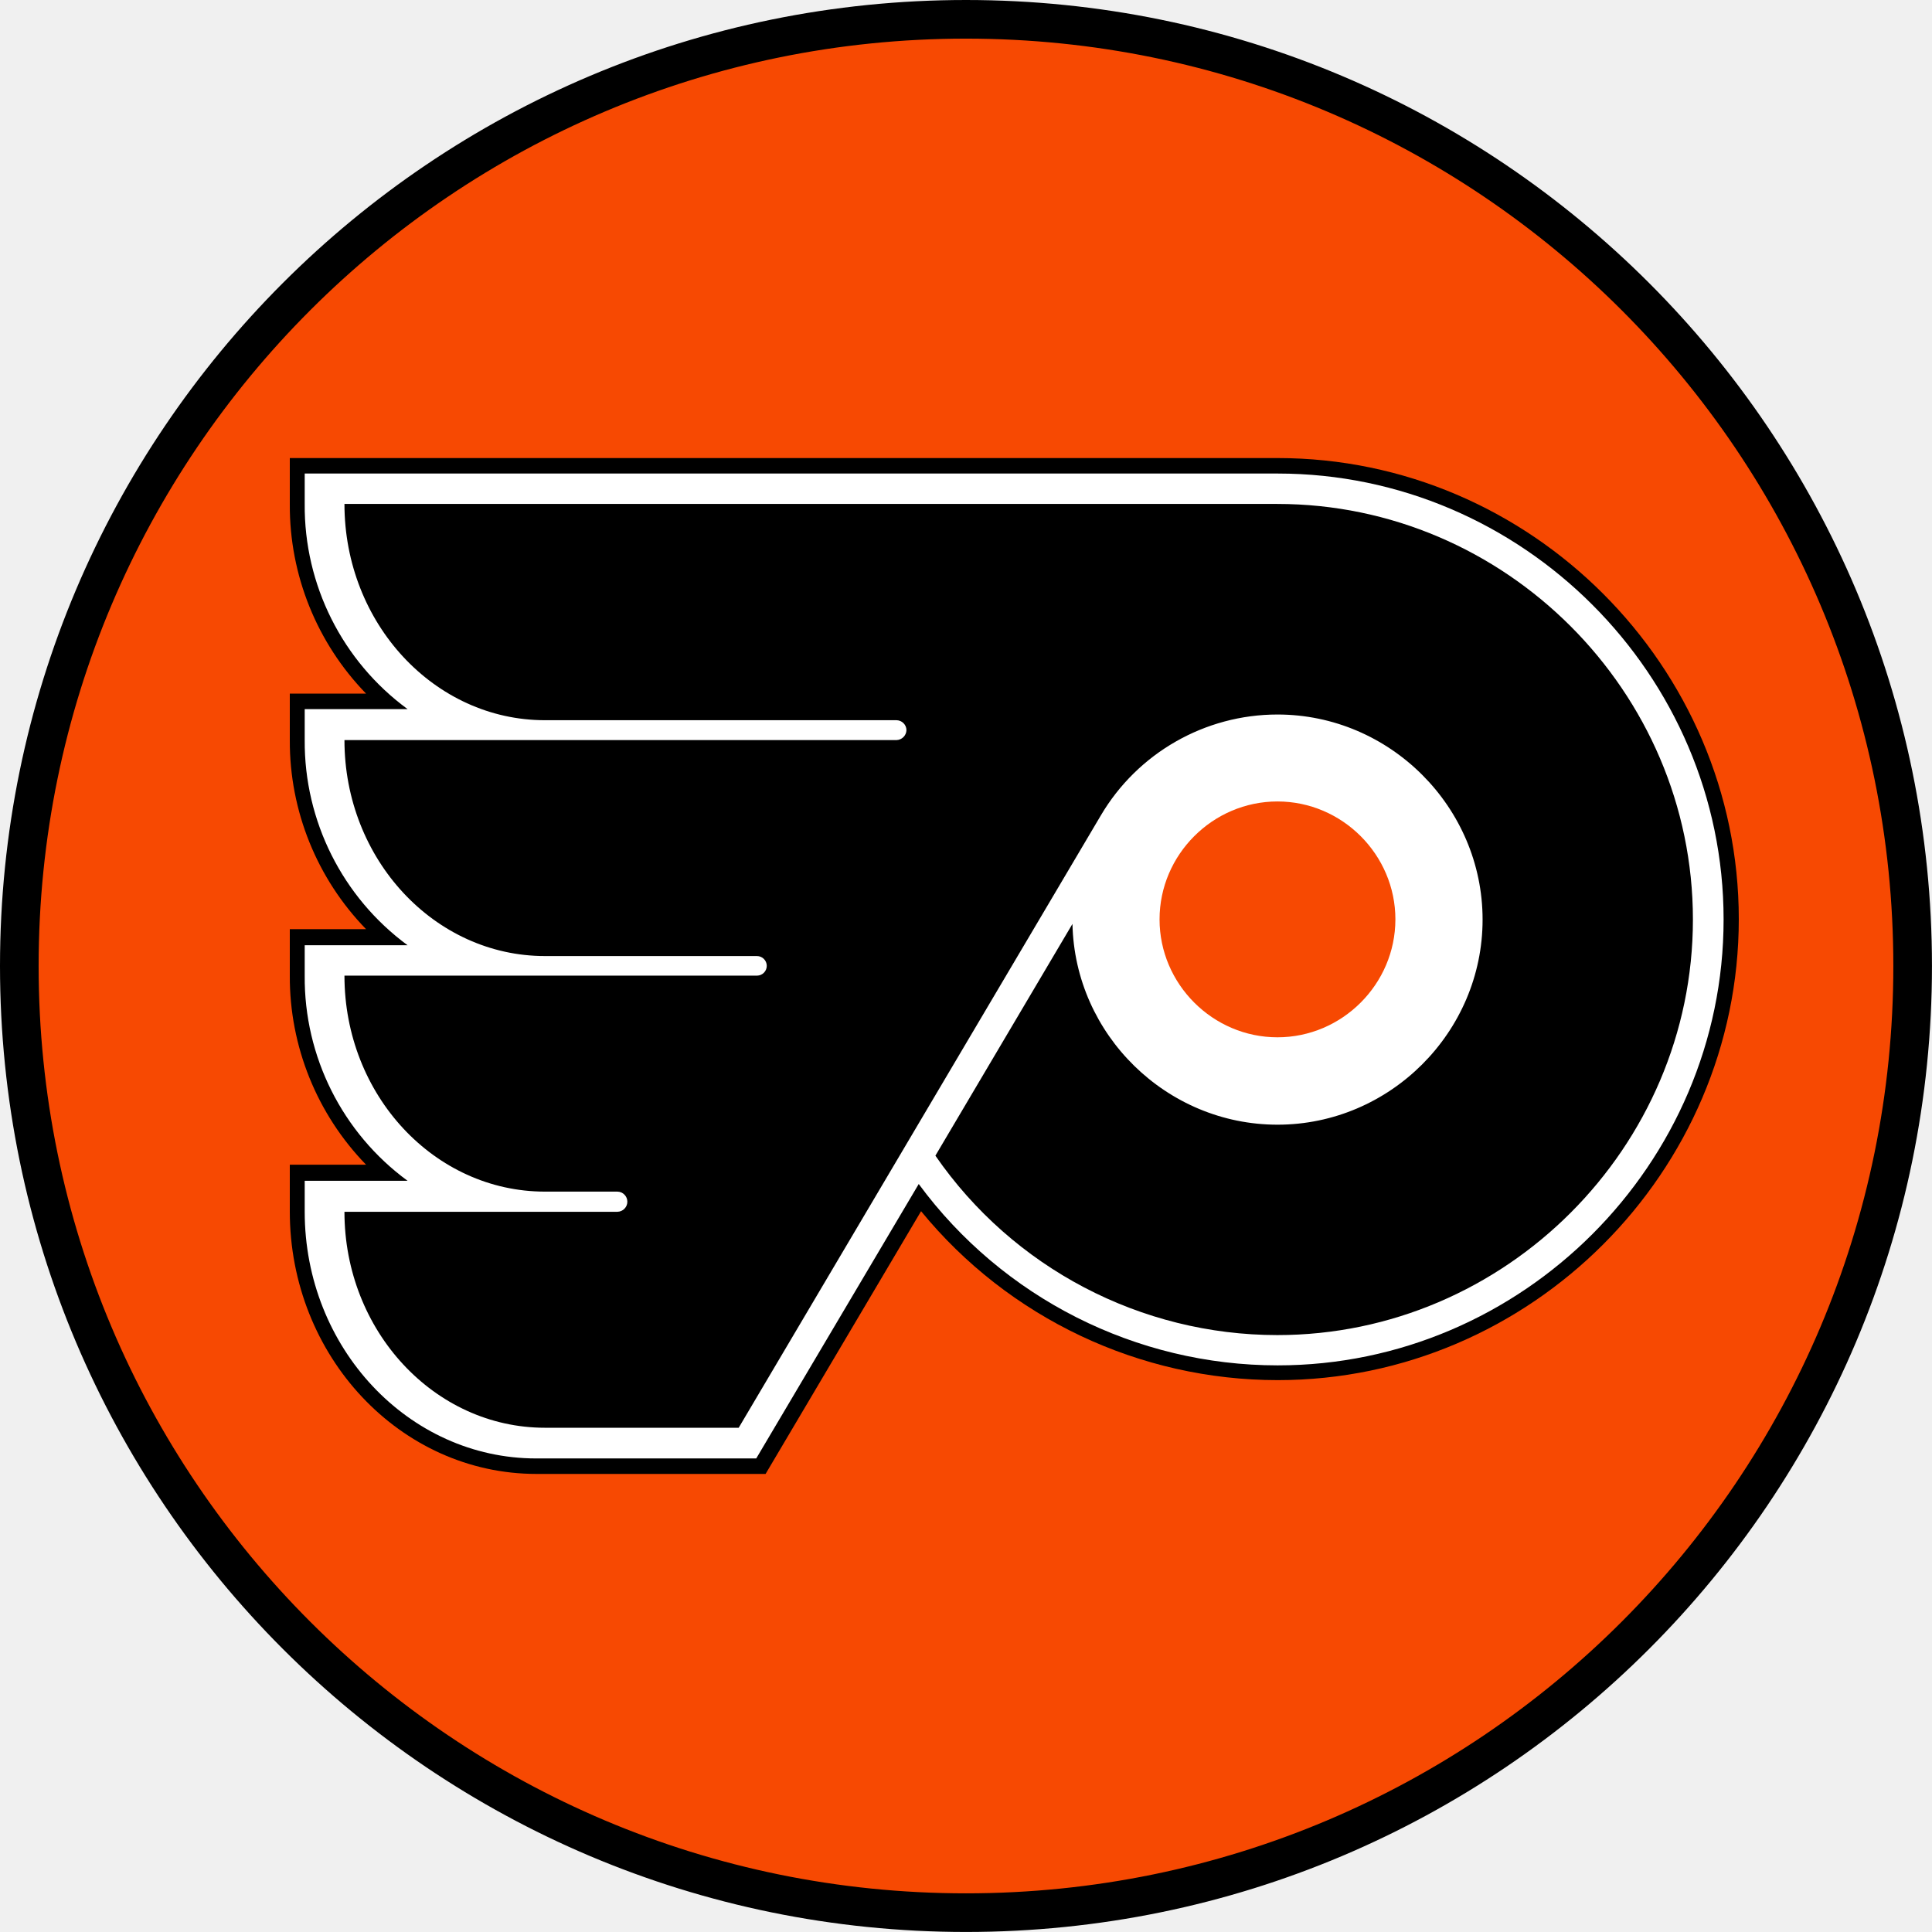
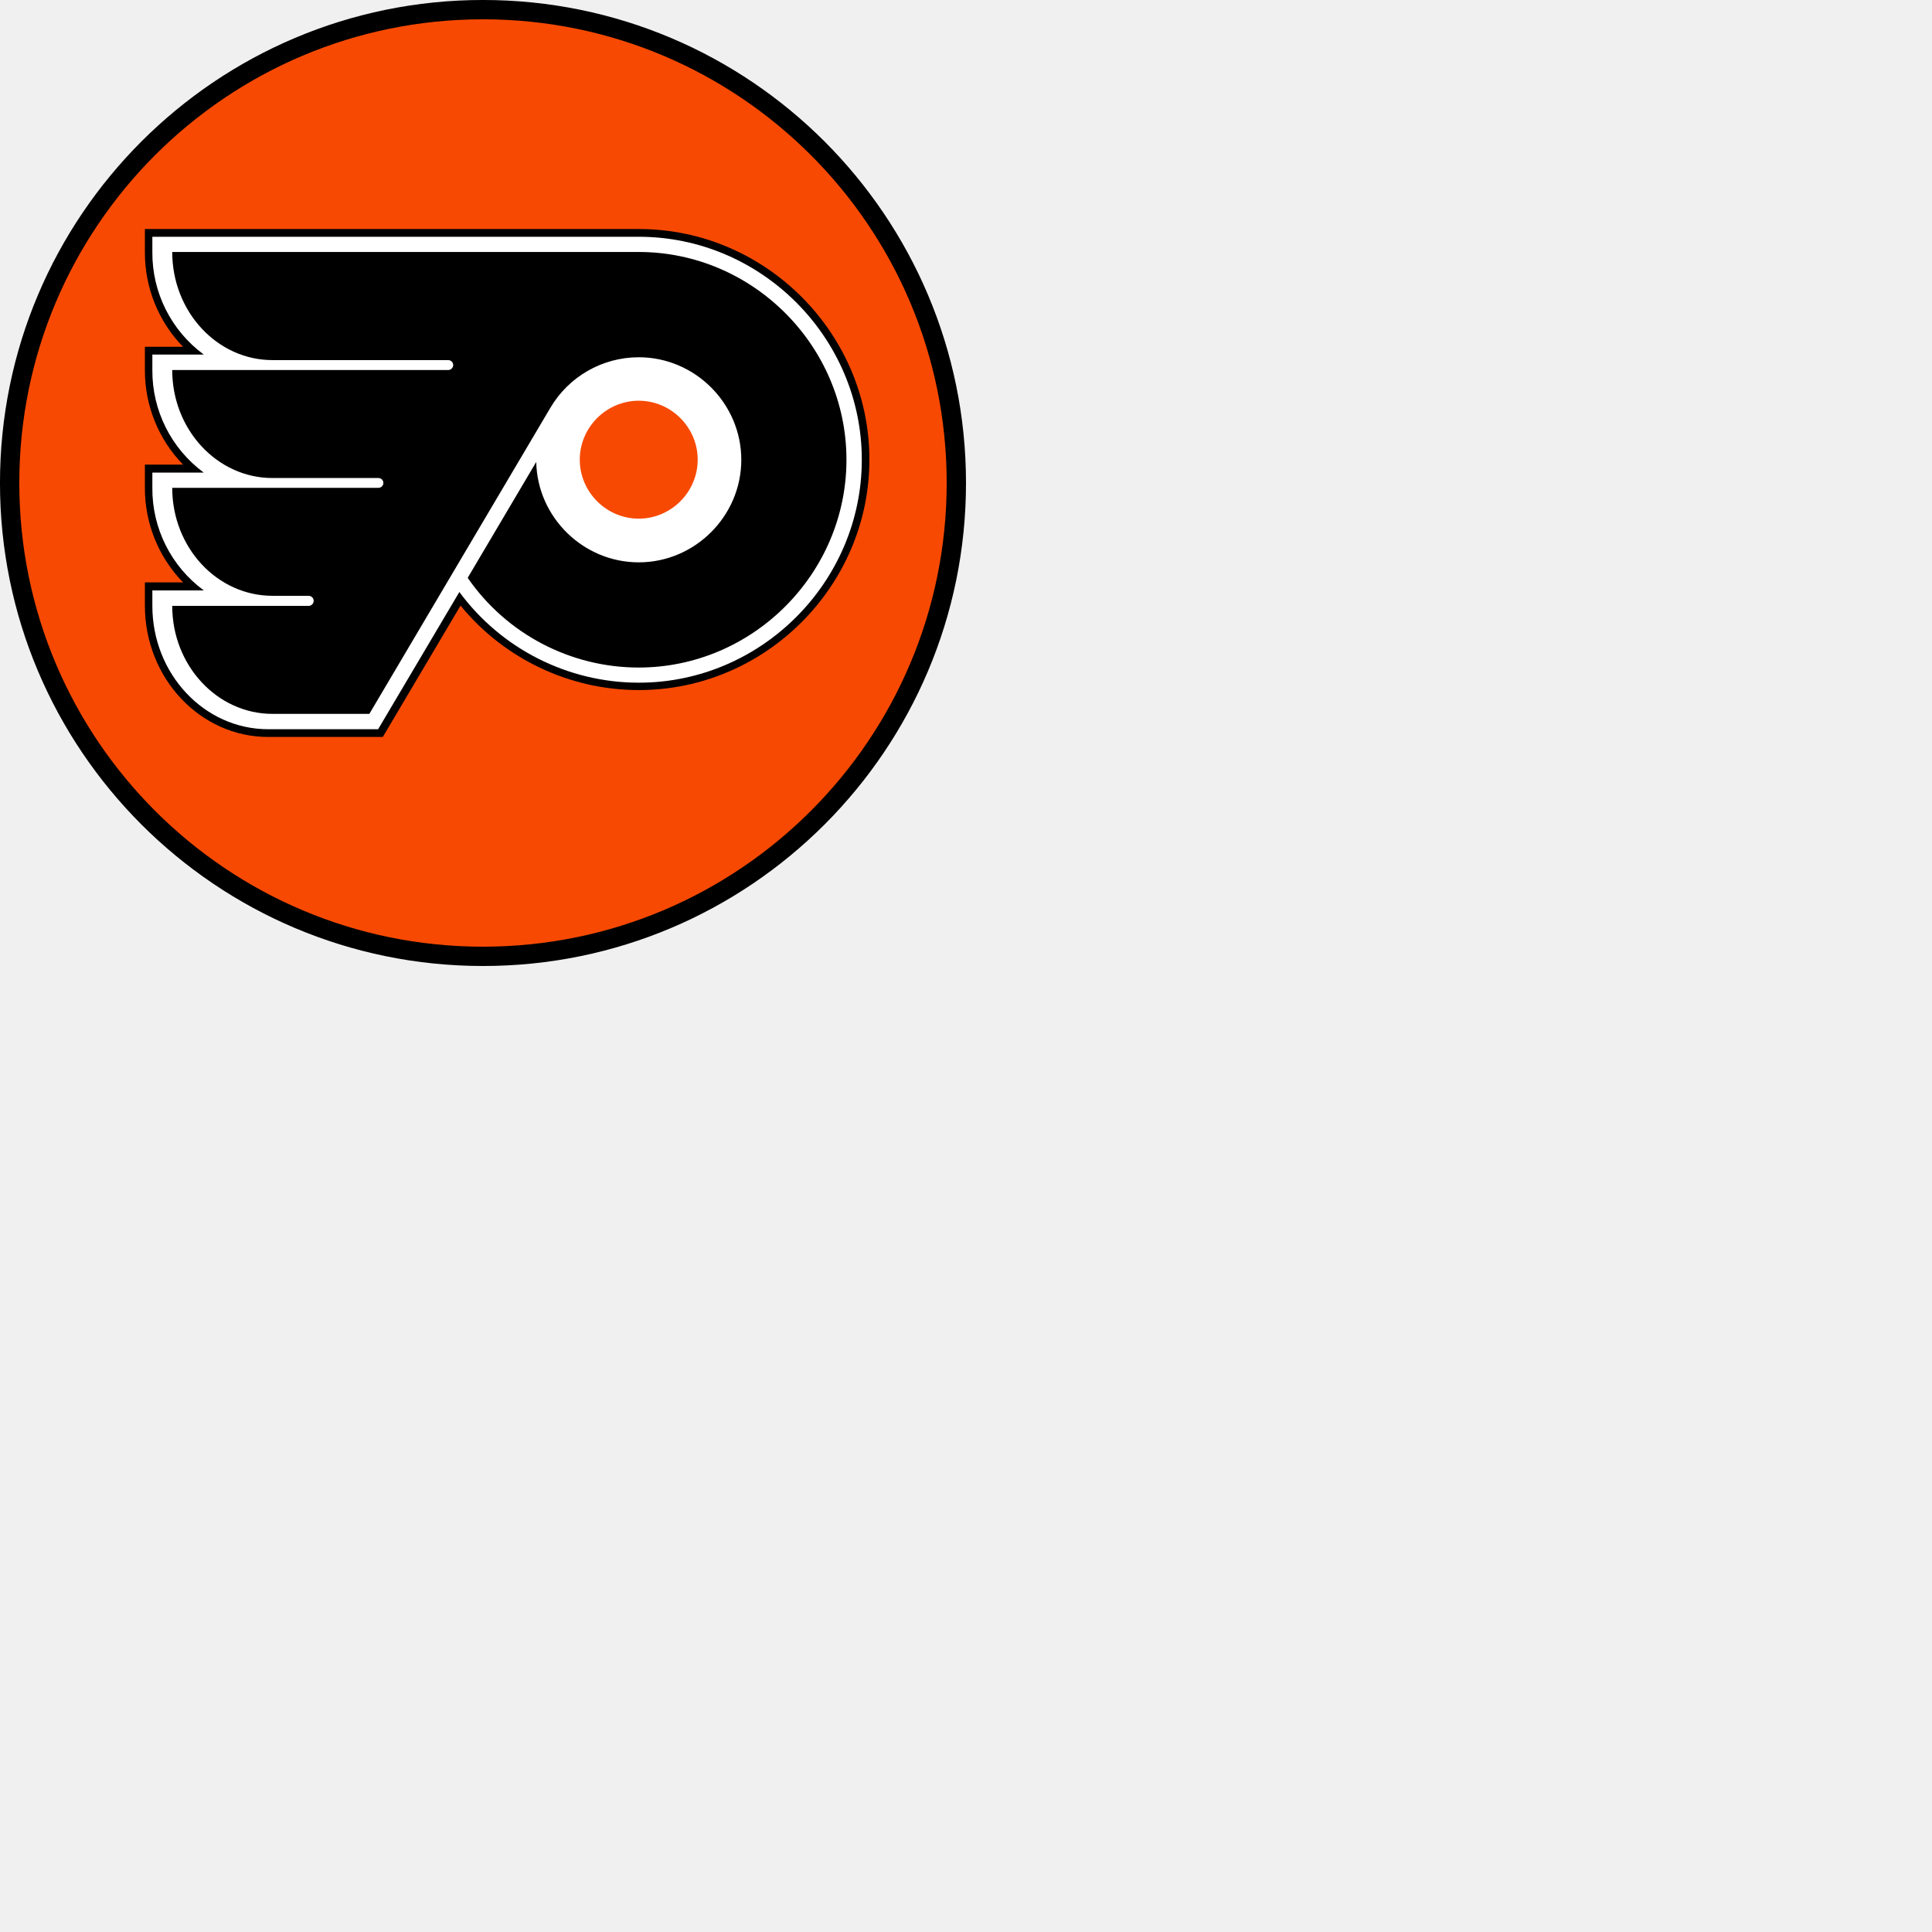
<svg xmlns="http://www.w3.org/2000/svg" width="200" height="200" viewBox="0 0 52.917 52.917" version="1.1" id="svg8">
  <defs id="defs2" />
  <g id="layer1">
-     <ellipse style="fill:#f74902;stroke:#000000;stroke-width:1.058;stroke-miterlimit:4;stroke-dasharray:none;stroke-opacity:1;fill-opacity:1" id="path833" cx="26.458" cy="26.458" rx="25.929" ry="25.929" />
-     <g transform="matrix(0.1391224,0,0,0.1391224,-11.17311,-1.366134)" id="g867" style="clip-rule:evenodd;fill-rule:evenodd">
+     <ellipse style="fill:#f74902;fill-opacity:1;stroke:#000000;stroke-width:0.529;stroke-miterlimit:4;stroke-dasharray:none;stroke-opacity:1" id="path833" cx="13.229" cy="13.229" rx="12.965" ry="12.965" />
+     <g transform="matrix(0.06956116,0,0,0.06956116,-5.586557,-0.6830695)" id="g867" style="clip-rule:evenodd;fill-rule:evenodd">
      <path d="M 331.785,100 H 137.366 v 9.148 c -0.059,13.89 5.336,27.265 15.016,37.227 h -15.016 v 9.206 c -0.048,13.872 5.346,27.224 15.016,37.169 h -15.016 v 9.148 c -0.059,13.89 5.336,27.265 15.017,37.227 h -15.017 v 9.206 c 0,28.481 21.748,51.669 48.562,51.669 h 45.109 l 30.61,-51.726 c 17.229,21.039 43.03,33.259 70.223,33.259 49.793,0 90.766,-40.973 90.766,-90.766 0,-49.793 -40.973,-90.766 -90.766,-90.766 h -0.086 z" id="path847" />
      <path d="M 331.785,103.049 H 140.301 v 5.984 c -0.135,15.923 7.412,30.974 20.252,40.391 h -20.252 v 6.099 c -0.108,15.918 7.432,30.956 20.252,40.391 h -20.252 v 5.984 c -0.135,15.923 7.412,30.974 20.252,40.391 h -20.252 v 6.099 c 0,26.755 20.426,48.562 45.57,48.562 h 43.326 l 31.99,-54.028 c 16.534,22.434 42.801,35.705 70.669,35.705 48.16,0 87.789,-39.63 87.789,-87.79 0,-48.16 -39.629,-87.789 -87.789,-87.789 h -0.07 z" fill="#ffffff" id="path849" />
      <path d="M 331.785,109.033 H 148.126 c 0,23.533 17.721,42.578 39.471,42.578 h 69.217 c 1.068,0.012 1.945,0.887 1.956,1.956 -0.032,1.061 -0.896,1.925 -1.956,1.956 H 148.126 c 0,23.475 17.721,42.52 39.471,42.52 h 41.743 c 1.058,0 1.928,0.87 1.928,1.928 0,1.046 -0.853,1.912 -1.9,1.928 h -81.242 c 0,23.533 17.722,42.52 39.471,42.52 h 14.268 c 1.079,0.015 1.957,0.906 1.957,1.985 0,1.079 -0.878,1.97 -1.957,1.985 h -53.74 c 0,23.475 17.722,42.52 39.471,42.52 h 38.147 l 71.289,-120.541 c 7.25,-12.303 20.507,-19.878 34.787,-19.878 22.15,0 40.377,18.226 40.377,40.376 0,22.15 -18.227,40.377 -40.377,40.377 -21.83,0 -39.909,-17.703 -40.367,-39.528 l -26.985,45.627 c 15.261,22.099 40.464,35.322 67.321,35.322 44.883,0 81.816,-36.932 81.816,-81.815 0,-44.882 -36.933,-81.815 -81.816,-81.815 h -0.002 z" id="path851" />
      <path d="m 355.029,190.851 c -0.015,12.725 -10.491,23.188 -23.215,23.188 -12.737,0 -23.216,-10.48 -23.216,-23.216 0,-12.725 10.462,-23.201 23.187,-23.216 h 0.03 c 12.736,0 23.216,10.48 23.216,23.216 l -0.001,0.029 z" fill="#f74902" id="path853" />
    </g>
  </g>
</svg>
